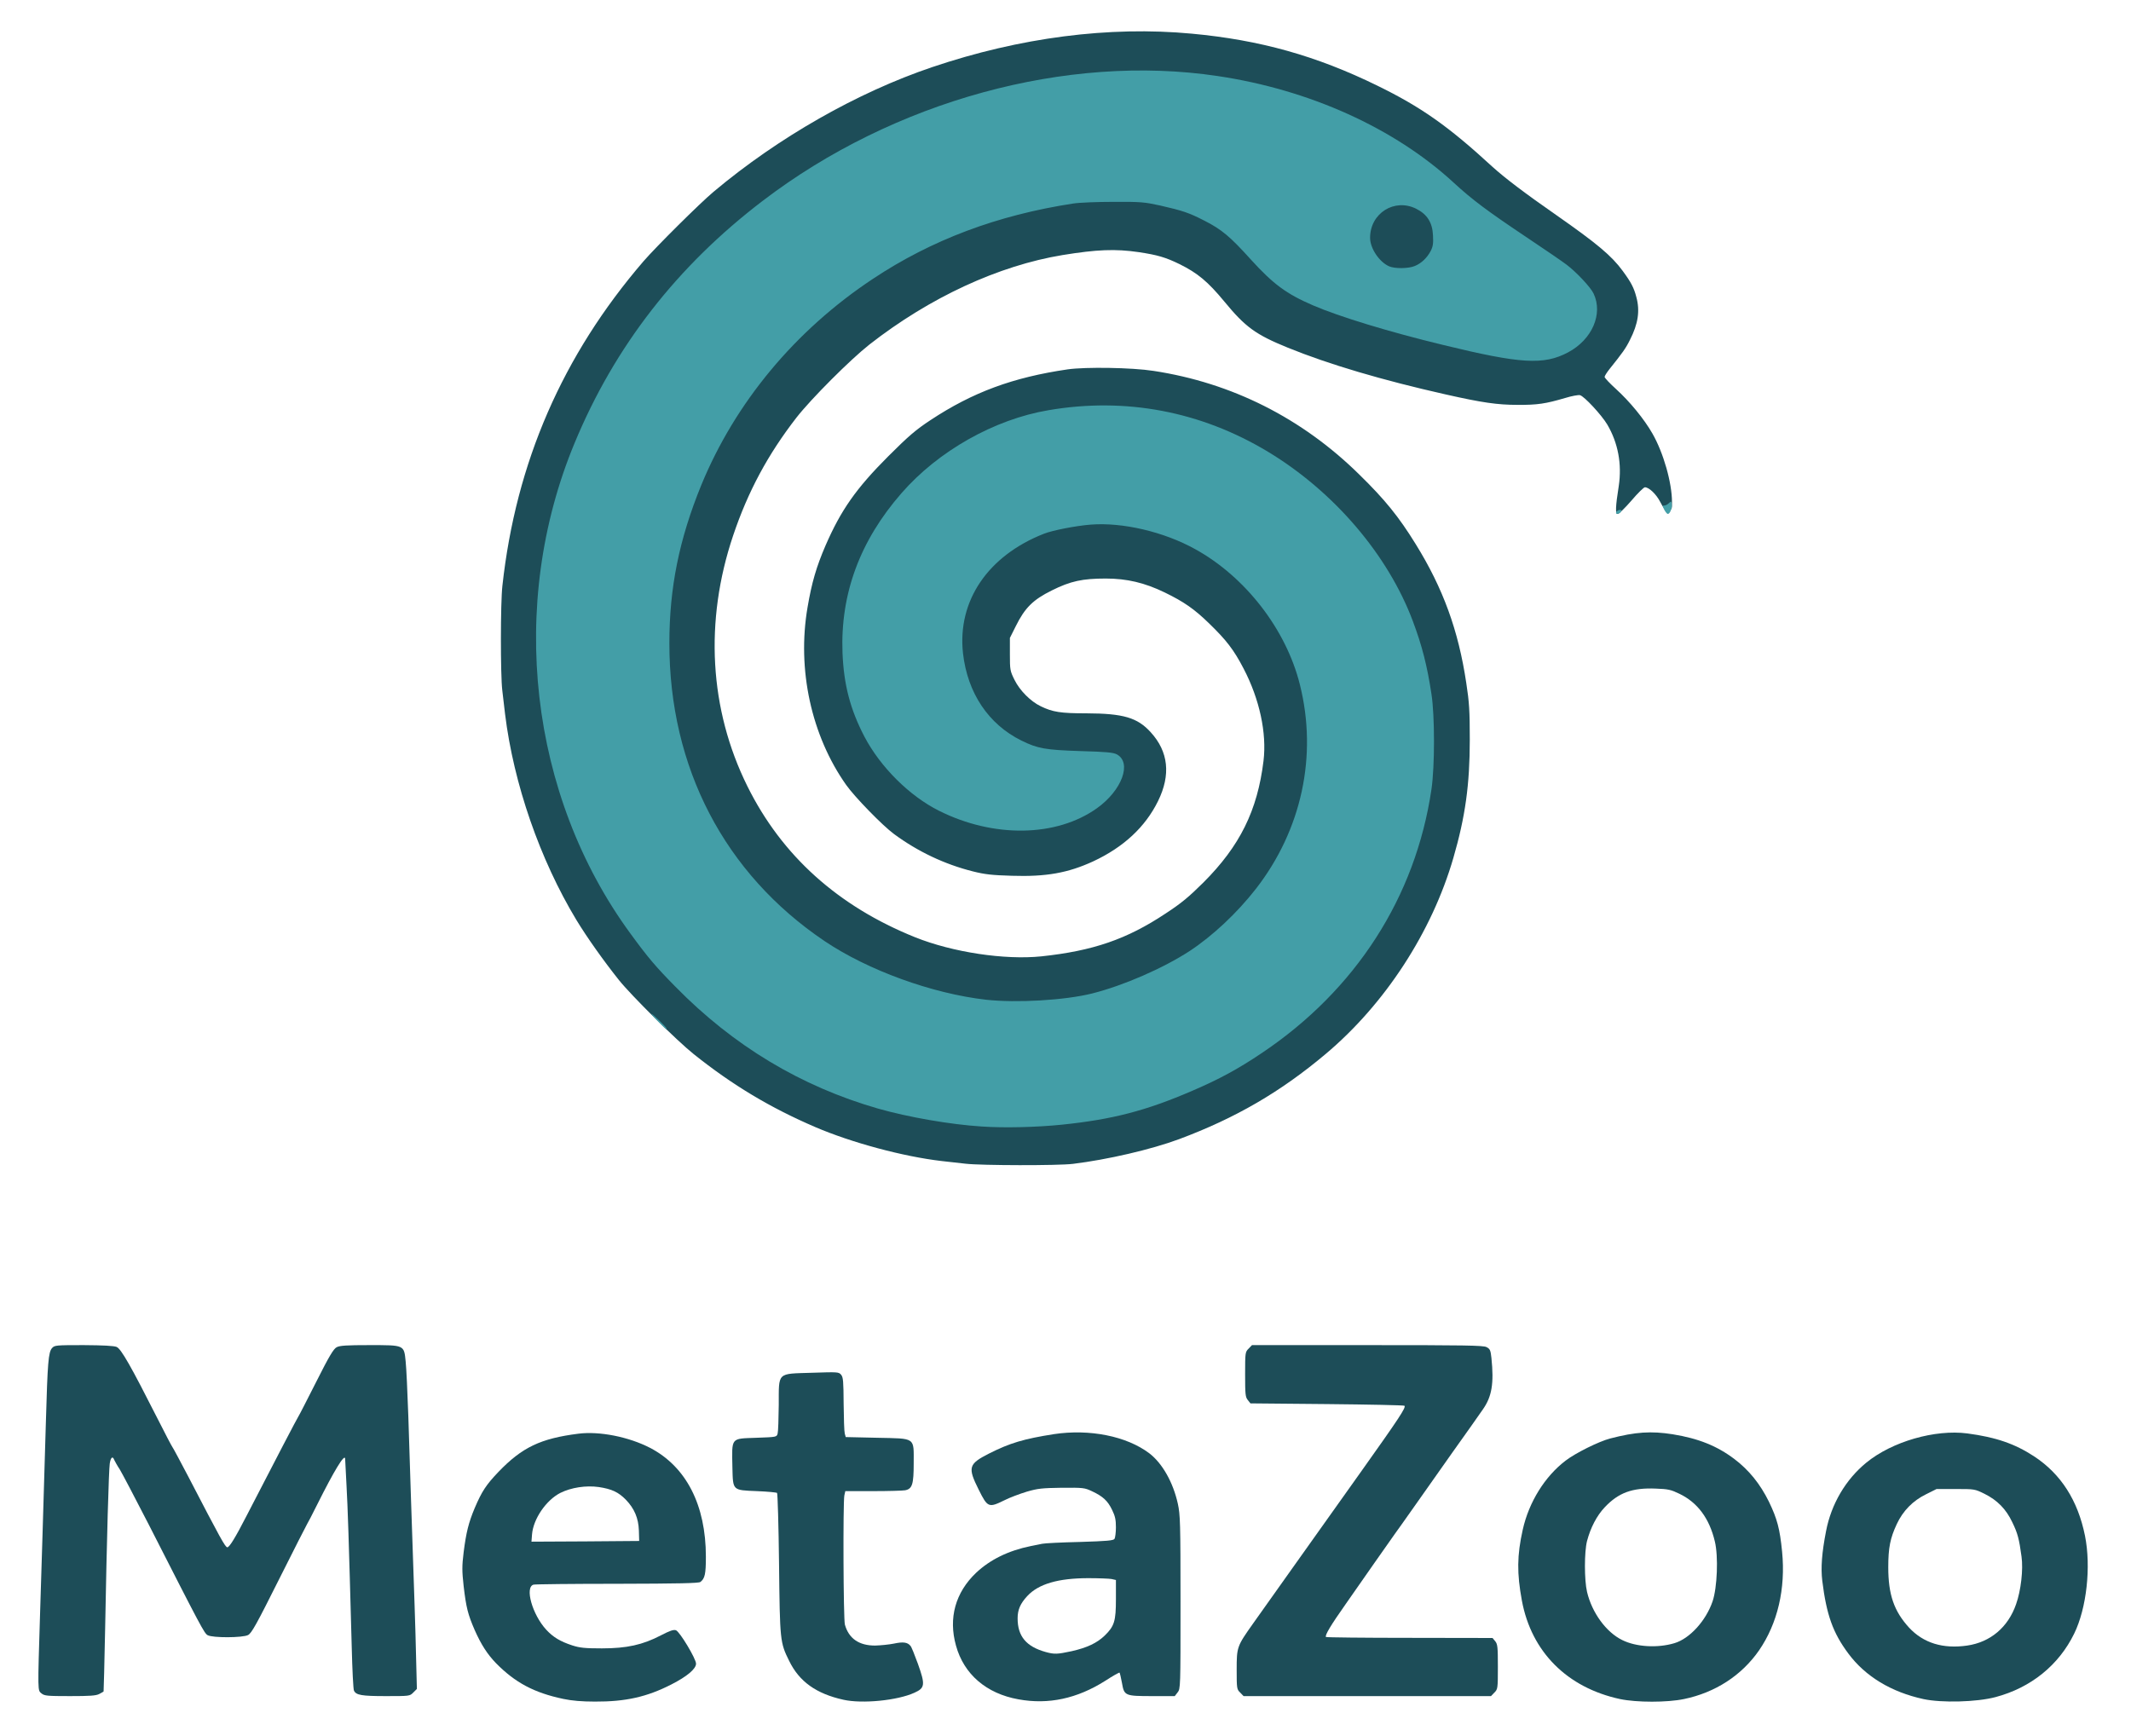
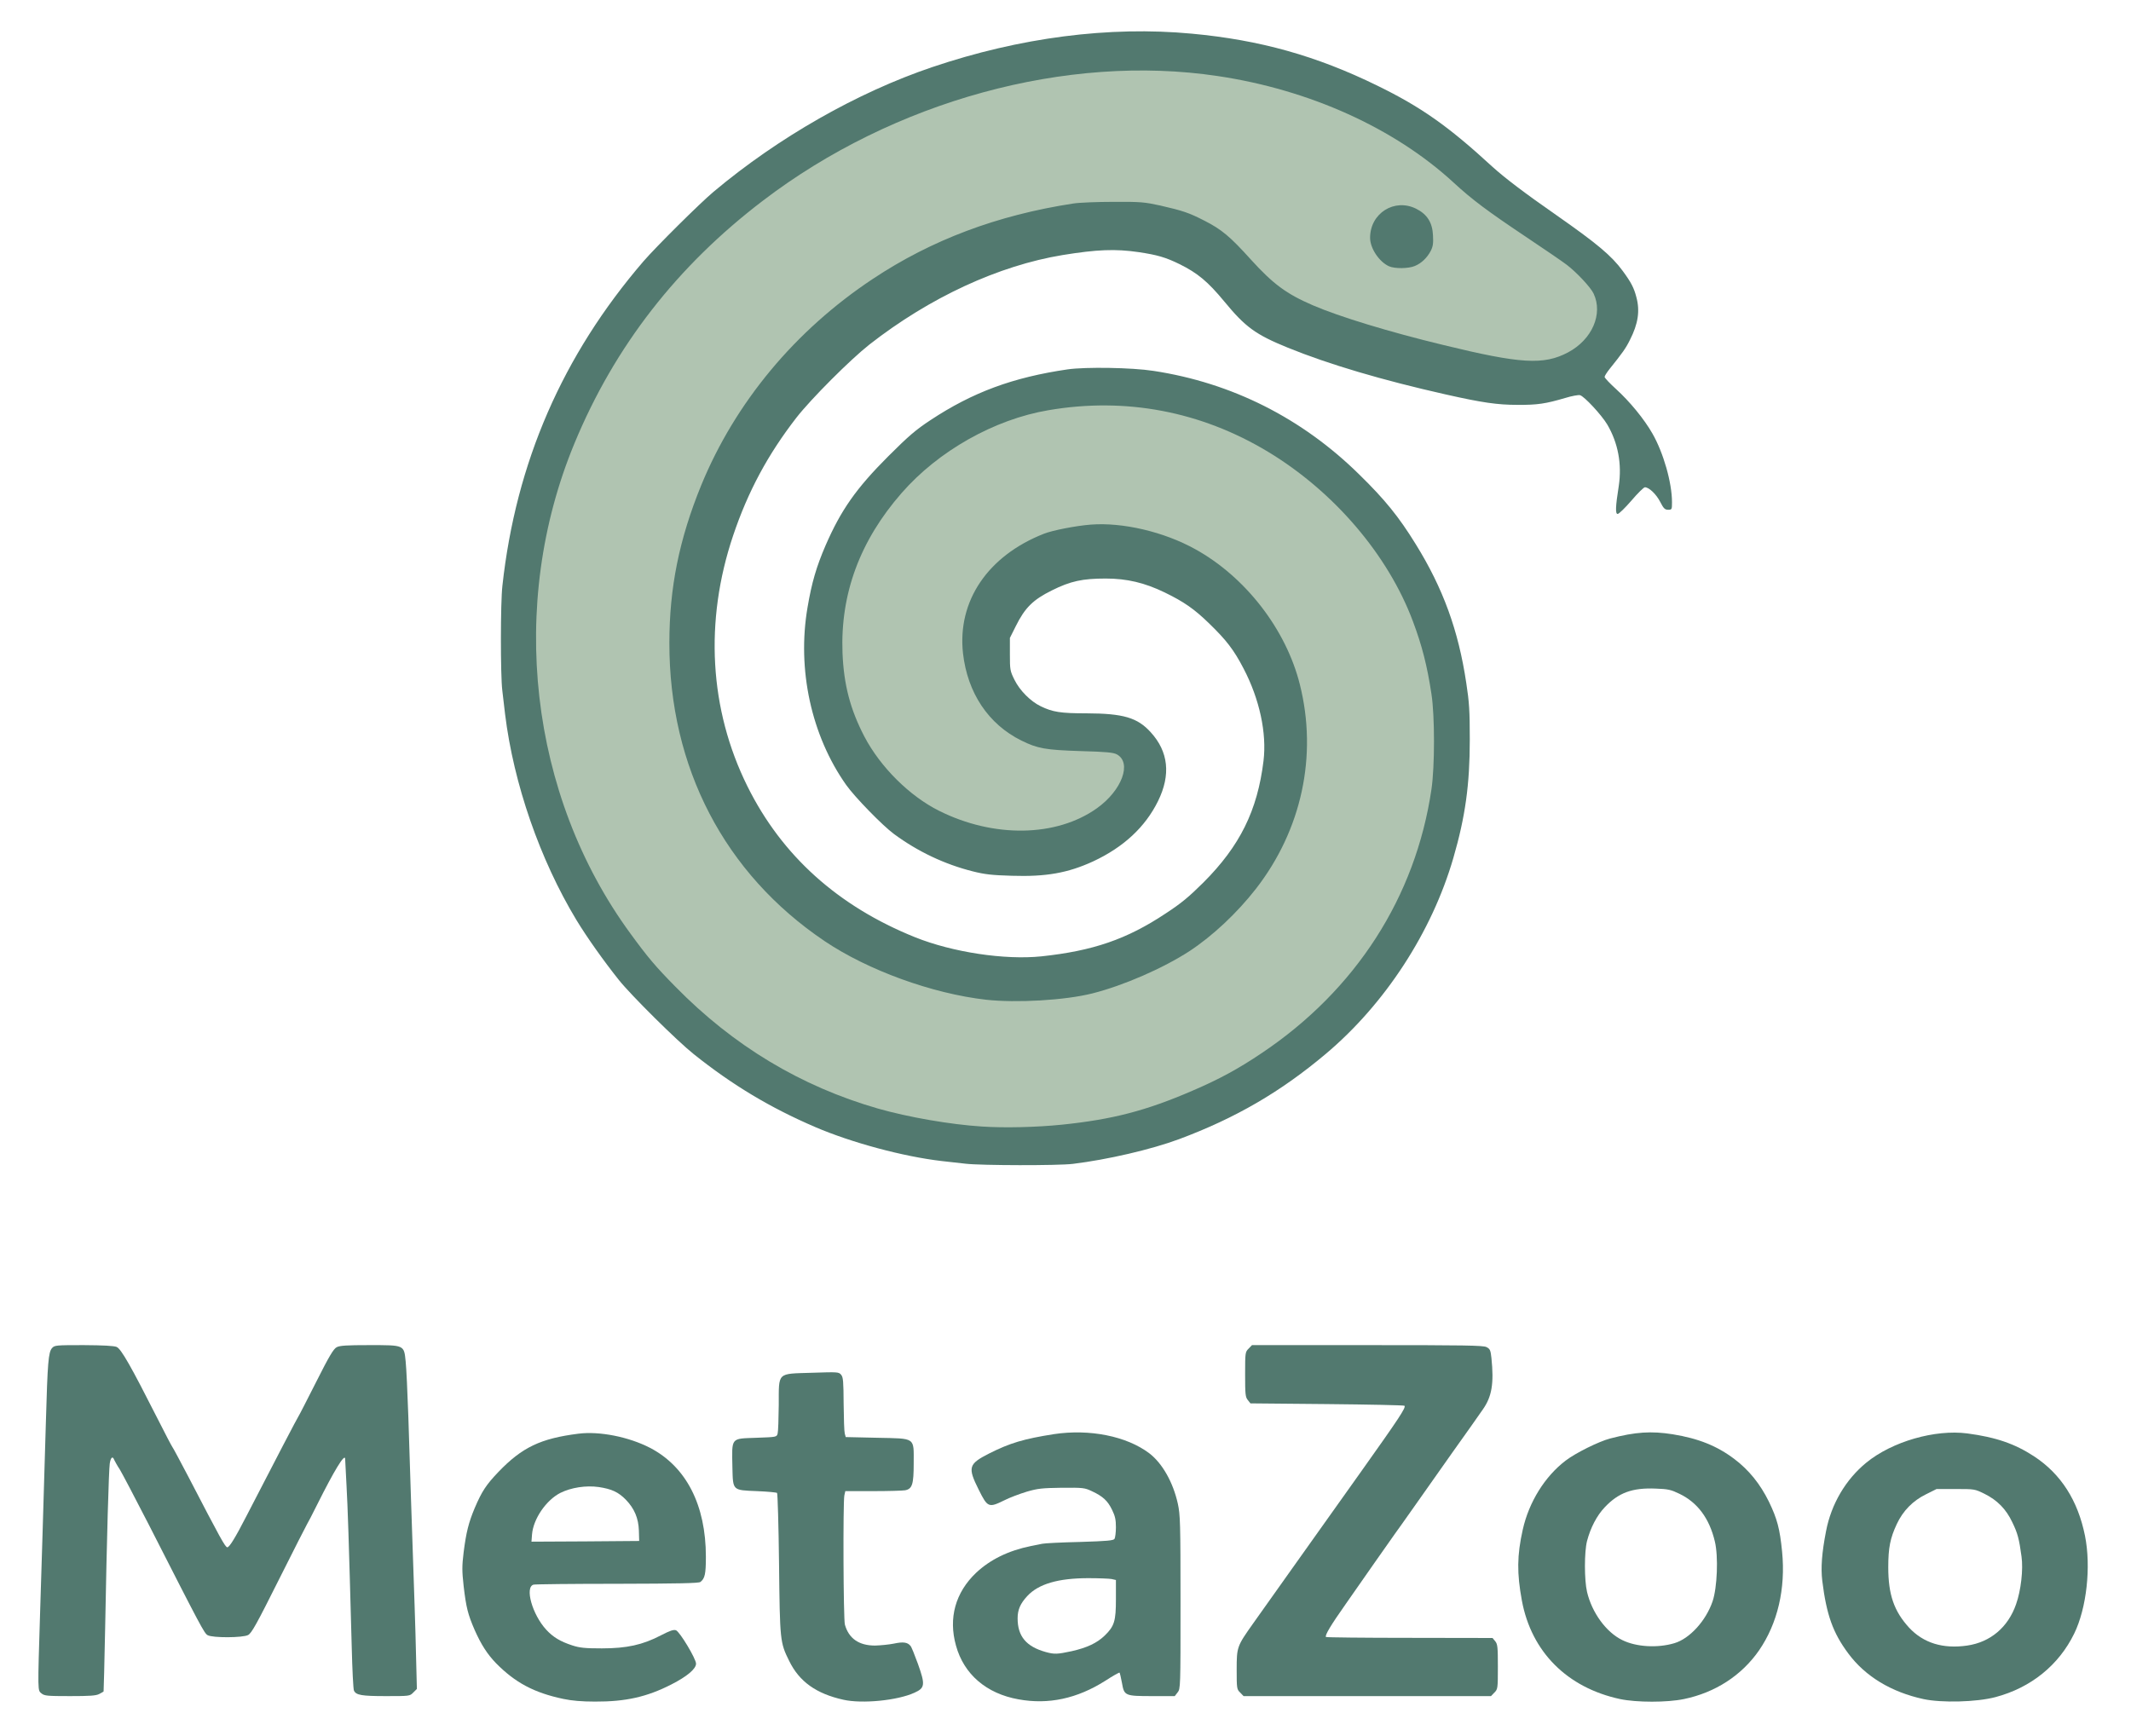
<svg xmlns="http://www.w3.org/2000/svg" width="100%" height="100%" viewBox="0 0 361 294" version="1.1" xml:space="preserve" style="fill-rule:evenodd;clip-rule:evenodd;stroke-linejoin:round;stroke-miterlimit:2;">
-   <g id="pC0V7QNUw" transform="matrix(2.70662,0,0,2.70662,-63.8323,-55.8866)">
-     <path d="M58.843,127.002C57.006,126.615 55.828,125.982 54.633,124.77C54.088,124.207 53.701,123.609 53.288,122.678C52.866,121.702 52.761,121.28 52.603,119.944C52.497,118.978 52.497,118.696 52.603,117.817C52.761,116.578 52.91,115.972 53.297,115.049C53.745,114.003 54.009,113.599 54.782,112.79C56.259,111.252 57.419,110.698 59.783,110.399C61.102,110.232 62.93,110.593 64.274,111.287C66.533,112.465 67.764,114.864 67.764,118.099C67.764,119.188 67.702,119.461 67.421,119.681C67.315,119.76 66.059,119.786 62.227,119.795C59.449,119.795 57.085,119.821 56.979,119.848C56.417,119.997 56.892,121.711 57.771,122.669C58.201,123.135 58.649,123.407 59.405,123.653C59.871,123.803 60.188,123.838 61.251,123.838C62.815,123.838 63.809,123.618 64.951,123.021C65.514,122.73 65.742,122.651 65.892,122.704C66.129,122.792 67.148,124.488 67.148,124.796C67.148,125.121 66.586,125.596 65.602,126.097C64.072,126.879 62.736,127.178 60.82,127.169C60.012,127.169 59.379,127.116 58.843,127.002ZM63.571,116.464C63.545,115.69 63.29,115.084 62.754,114.53C62.288,114.056 61.875,113.862 61.066,113.739C60.258,113.625 59.335,113.766 58.649,114.108C57.762,114.565 56.962,115.734 56.883,116.701L56.848,117.158L60.214,117.141L63.589,117.114L63.571,116.464Z" style="fill:rgb(29,77,88);fill-rule:nonzero;" />
-   </g>
-   <g id="pEhPwlPg9" transform="matrix(2.70662,0,0,2.70662,-63.8323,-55.8866)">
-     <path d="M76.377,127.055C74.672,126.677 73.608,125.921 72.976,124.62C72.404,123.469 72.396,123.354 72.343,118.547C72.316,116.147 72.255,114.152 72.22,114.108C72.176,114.073 71.613,114.021 70.963,113.994C69.425,113.933 69.46,113.968 69.425,112.544C69.39,110.593 69.293,110.716 70.937,110.654C72.185,110.61 72.193,110.61 72.255,110.391C72.29,110.268 72.316,109.468 72.325,108.606C72.334,106.515 72.185,106.655 74.399,106.585C76.017,106.532 76.078,106.532 76.228,106.708C76.359,106.866 76.377,107.112 76.386,108.536C76.395,109.433 76.421,110.268 76.456,110.391L76.518,110.61L78.478,110.654C80.93,110.707 80.771,110.602 80.771,112.254C80.771,113.563 80.684,113.854 80.235,113.941C80.086,113.968 79.181,113.994 78.223,113.994L76.491,113.994L76.43,114.267C76.342,114.732 76.368,122.01 76.465,122.353C76.711,123.223 77.344,123.662 78.354,123.662C78.688,123.653 79.225,123.601 79.532,123.539C80.104,123.416 80.385,123.451 80.569,123.68C80.631,123.741 80.833,124.251 81.035,124.805C81.501,126.114 81.483,126.316 80.815,126.615C79.761,127.099 77.555,127.318 76.377,127.055Z" style="fill:rgb(29,77,88);fill-rule:nonzero;" />
-   </g>
-   <g id="pWbWCiuyI" transform="matrix(2.70662,0,0,2.70662,-63.8323,-55.8866)">
-     <path d="M87.328,127.028C85.315,126.668 83.909,125.455 83.417,123.662C82.934,121.939 83.382,120.34 84.674,119.109C85.553,118.283 86.687,117.721 88.11,117.431C88.356,117.387 88.673,117.316 88.813,117.29C88.963,117.255 90.018,117.202 91.169,117.176C92.883,117.123 93.27,117.088 93.34,116.982C93.384,116.912 93.428,116.578 93.428,116.253C93.428,115.778 93.375,115.55 93.19,115.172C92.918,114.601 92.61,114.319 91.934,114.003C91.468,113.783 91.389,113.774 90.044,113.783C88.805,113.801 88.541,113.827 87.847,114.029C87.416,114.161 86.774,114.398 86.432,114.574C85.465,115.049 85.395,115.022 84.841,113.906C84.138,112.5 84.199,112.298 85.491,111.639C86.801,110.979 87.653,110.725 89.552,110.426C91.775,110.092 94.087,110.549 95.511,111.621C96.328,112.245 97.005,113.432 97.304,114.785C97.453,115.471 97.471,115.972 97.471,120.946C97.471,126.299 97.471,126.369 97.286,126.598L97.11,126.826L95.73,126.826C93.99,126.826 93.946,126.809 93.806,126C93.744,125.666 93.674,125.376 93.656,125.358C93.639,125.332 93.234,125.561 92.76,125.868C91.002,126.984 89.2,127.371 87.328,127.028ZM90.659,124.014C91.626,123.794 92.241,123.504 92.725,123.038C93.331,122.449 93.428,122.133 93.428,120.753L93.428,119.558L93.155,119.496C93.006,119.47 92.355,119.443 91.705,119.443C89.815,119.443 88.585,119.804 87.882,120.56C87.442,121.034 87.275,121.421 87.275,121.957C87.275,123.082 87.812,123.724 89.033,124.066C89.578,124.216 89.754,124.207 90.659,124.014Z" style="fill:rgb(29,77,88);fill-rule:nonzero;" />
-   </g>
-   <g id="p6166RRkQ" transform="matrix(2.70662,0,0,2.70662,-63.8323,-55.8866)">
-     <path d="M124.98,127.011C121.676,126.299 119.435,124.066 118.837,120.85C118.521,119.145 118.529,118.02 118.89,116.411C119.276,114.68 120.27,113.08 121.57,112.087C122.186,111.612 123.653,110.883 124.365,110.698C125.956,110.285 126.932,110.224 128.276,110.435C129.894,110.698 131.054,111.164 132.144,111.99C133.049,112.676 133.752,113.546 134.297,114.653C134.815,115.726 134.982,116.35 135.123,117.782C135.352,120.103 134.842,122.273 133.682,123.961C132.592,125.534 130.939,126.606 128.979,127.011C127.925,127.23 126.026,127.23 124.98,127.011ZM128.382,123.513C129.34,123.231 130.359,122.106 130.772,120.894C131.063,120.041 131.142,118.081 130.913,117.141C130.57,115.699 129.832,114.706 128.698,114.161C128.171,113.906 127.995,113.862 127.213,113.836C125.745,113.774 124.884,114.091 124.022,115.005C123.53,115.523 123.135,116.279 122.915,117.114C122.739,117.791 122.739,119.558 122.915,120.305C123.223,121.605 124.11,122.827 125.121,123.319C125.991,123.75 127.327,123.829 128.382,123.513Z" style="fill:rgb(29,77,88);fill-rule:nonzero;" />
-   </g>
-   <g id="p1Bc30jQeI" transform="matrix(2.70662,0,0,2.70662,-63.8323,-55.8866)">
-     <path d="M143.965,127.011C141.952,126.571 140.335,125.596 139.271,124.163C138.305,122.871 137.9,121.737 137.637,119.602C137.54,118.793 137.61,117.853 137.874,116.499C138.199,114.803 139.104,113.265 140.396,112.21C142.005,110.892 144.694,110.118 146.716,110.382C148.5,110.619 149.678,111.023 150.891,111.814C152.578,112.922 153.633,114.574 154.081,116.789C154.468,118.723 154.187,121.315 153.404,122.915C152.438,124.893 150.697,126.299 148.482,126.888C147.296,127.204 145.107,127.257 143.965,127.011ZM146.707,123.662C148.157,123.451 149.265,122.52 149.766,121.078C150.073,120.217 150.223,118.898 150.108,118.09C149.959,116.991 149.871,116.64 149.528,115.937C149.142,115.119 148.588,114.557 147.788,114.161C147.182,113.862 147.164,113.862 145.986,113.862L144.791,113.862L144.123,114.196C143.314,114.592 142.69,115.225 142.304,116.051C141.891,116.93 141.768,117.536 141.768,118.758C141.768,120.472 142.128,121.509 143.068,122.537C143.965,123.504 145.187,123.882 146.707,123.662Z" style="fill:rgb(29,77,88);fill-rule:nonzero;" />
-   </g>
-   <g id="prDTkkvo9" transform="matrix(2.70662,0,0,2.70662,-63.8323,-55.8866)">
-     <path d="M26.183,126.659C25.937,126.457 25.937,126.642 26.095,121.553C26.2,118.31 26.271,115.875 26.455,109.688C26.561,105.926 26.613,105.293 26.842,105.038C27,104.862 27.088,104.854 28.819,104.854C30.059,104.862 30.709,104.897 30.885,104.968C31.166,105.091 31.772,106.154 33.451,109.468C33.917,110.391 34.33,111.182 34.374,111.234C34.418,111.287 34.866,112.122 35.367,113.08C37.397,116.991 37.679,117.501 37.811,117.51C37.942,117.51 38.32,116.895 38.997,115.576C40.799,112.078 42.214,109.371 42.275,109.292C42.311,109.248 42.803,108.281 43.374,107.156C44.191,105.53 44.464,105.082 44.657,104.985C44.851,104.88 45.299,104.854 46.696,104.854C48.911,104.854 48.867,104.836 48.973,105.873C49.017,106.26 49.087,107.798 49.14,109.292C49.184,110.795 49.263,113.124 49.307,114.478C49.535,121.201 49.579,122.361 49.623,124.295L49.676,126.378L49.447,126.606C49.228,126.826 49.219,126.826 47.733,126.826C46.213,126.826 45.87,126.765 45.738,126.483C45.694,126.404 45.633,125.174 45.598,123.75C45.404,116.631 45.352,115.146 45.272,113.643C45.229,112.746 45.185,111.99 45.185,111.955C45.149,111.639 44.481,112.746 43.462,114.785C43.137,115.436 42.838,116.016 42.803,116.06C42.768,116.112 41.977,117.659 41.054,119.505C39.647,122.317 39.331,122.889 39.111,123.003C38.777,123.179 36.888,123.188 36.58,123.012C36.369,122.897 36.193,122.563 32.88,116.06C32.036,114.416 31.228,112.878 31.078,112.632C30.92,112.395 30.771,112.122 30.735,112.043C30.639,111.779 30.516,111.867 30.454,112.263C30.393,112.685 30.27,116.851 30.164,122.607C30.12,124.761 30.076,126.527 30.067,126.536C30.067,126.545 29.944,126.615 29.795,126.694C29.593,126.8 29.206,126.826 27.967,126.826C26.543,126.826 26.367,126.809 26.183,126.659Z" style="fill:rgb(29,77,88);fill-rule:nonzero;" />
-   </g>
-   <g id="p4In1wdEI" transform="matrix(2.70662,0,0,2.70662,-63.8323,-55.8866)">
-     <path d="M101.206,126.606C100.995,126.404 100.986,126.352 100.986,125.174C100.986,123.75 101.004,123.706 102.006,122.291C102.349,121.816 103.509,120.173 104.59,118.652C105.671,117.132 107.569,114.46 108.809,112.72C111.146,109.433 111.595,108.756 111.489,108.65C111.463,108.615 109.274,108.571 106.638,108.545L101.848,108.501L101.681,108.29C101.531,108.105 101.514,107.93 101.514,106.682C101.514,105.319 101.522,105.284 101.733,105.073L101.944,104.854L109.16,104.854C115.286,104.854 116.411,104.871 116.622,104.977C116.842,105.091 116.877,105.17 116.93,105.653C117.097,107.262 116.956,108.079 116.394,108.879C116.174,109.204 115.313,110.417 114.486,111.577C113.669,112.737 112.597,114.249 112.113,114.943C111.621,115.638 111.067,116.429 110.865,116.701C110.672,116.974 110.118,117.765 109.635,118.45C109.16,119.136 108.343,120.305 107.824,121.043C106.857,122.414 106.488,123.038 106.576,123.126C106.603,123.152 108.958,123.179 111.814,123.179L117,123.188L117.167,123.39C117.316,123.574 117.334,123.75 117.334,124.998C117.334,126.36 117.325,126.396 117.114,126.606L116.903,126.826L101.417,126.826L101.206,126.606Z" style="fill:rgb(29,77,88);fill-rule:nonzero;" />
-   </g>
-   <g id="p9C5Axf3x" transform="matrix(2.70662,0,0,2.70662,-63.8323,-55.8866)">
-     <path d="M84.023,93.498C83.663,93.463 82.986,93.384 82.529,93.331C80.112,93.05 76.887,92.18 74.61,91.204C71.807,90 69.425,88.576 66.999,86.634C65.979,85.825 63.079,82.951 62.323,82.002C61.356,80.789 60.328,79.339 59.66,78.24C57.375,74.452 55.731,69.715 55.195,65.347C55.143,64.916 55.063,64.239 55.02,63.853C54.905,62.903 54.905,58.386 55.028,57.322C55.872,49.605 58.79,42.899 63.861,37.002C64.644,36.097 67.395,33.363 68.247,32.651C72.299,29.25 77.238,26.438 81.914,24.855C87.425,22.992 93.006,22.271 98.174,22.755C102.428,23.15 105.961,24.135 109.784,26.007C112.518,27.343 114.223,28.538 116.982,31.078C117.747,31.772 118.978,32.713 121.025,34.137C123.548,35.903 124.453,36.659 125.147,37.608C125.666,38.312 125.851,38.663 126,39.243C126.237,40.104 126.114,40.922 125.596,41.933C125.341,42.451 125.139,42.732 124.321,43.752C124.154,43.963 124.014,44.183 124.014,44.244C124.014,44.306 124.339,44.648 124.726,45C125.587,45.782 126.492,46.881 127.011,47.795C127.696,48.99 128.232,50.871 128.232,52.084C128.232,52.541 128.224,52.559 127.995,52.559C127.784,52.559 127.705,52.479 127.494,52.066C127.239,51.574 126.791,51.152 126.536,51.152C126.466,51.152 126.079,51.53 125.692,51.987C125.297,52.444 124.91,52.822 124.831,52.822C124.682,52.822 124.69,52.392 124.901,51.064C125.104,49.702 124.857,48.375 124.181,47.224C123.812,46.608 122.739,45.457 122.476,45.387C122.37,45.36 121.948,45.439 121.544,45.563C120.322,45.923 119.804,46.002 118.564,45.993C117.308,45.993 116.341,45.853 114.082,45.343C110.092,44.446 106.743,43.453 104.194,42.416C102.164,41.59 101.531,41.124 100.213,39.524C99.176,38.268 98.534,37.74 97.418,37.187C96.539,36.756 96.021,36.606 94.843,36.431C93.393,36.22 92.241,36.264 90.088,36.615C86.089,37.274 81.782,39.261 78.003,42.214C76.816,43.146 74.347,45.615 73.424,46.802C71.648,49.096 70.4,51.407 69.469,54.176C67.667,59.528 67.975,65.057 70.365,69.873C72.519,74.215 76.034,77.379 80.859,79.321C83.206,80.262 86.467,80.754 88.761,80.517C91.995,80.174 94.113,79.444 96.521,77.845C97.532,77.186 97.998,76.79 98.903,75.894C101.188,73.608 102.287,71.385 102.665,68.282C102.876,66.542 102.419,64.415 101.417,62.499C100.811,61.33 100.336,60.715 99.255,59.669C98.332,58.772 97.69,58.324 96.478,57.735C95.229,57.129 94.113,56.865 92.795,56.865C91.336,56.865 90.589,57.023 89.411,57.612C88.242,58.192 87.732,58.693 87.161,59.845L86.792,60.583L86.792,61.603C86.792,62.578 86.801,62.648 87.082,63.211C87.407,63.87 88.084,64.556 88.726,64.863C89.473,65.224 89.965,65.303 91.582,65.303C93.885,65.312 94.772,65.566 95.607,66.489C96.715,67.702 96.873,69.152 96.064,70.796C95.265,72.422 93.902,73.688 91.995,74.575C90.422,75.296 89.06,75.542 86.906,75.472C85.667,75.437 85.219,75.384 84.48,75.199C82.696,74.751 81.018,73.951 79.541,72.861C78.812,72.325 77.071,70.532 76.544,69.785C74.364,66.7 73.459,62.552 74.127,58.667C74.391,57.111 74.681,56.127 75.252,54.8C76.219,52.576 77.168,51.223 79.181,49.21C80.464,47.927 80.912,47.549 81.817,46.951C84.463,45.202 86.985,44.271 90.413,43.77C91.538,43.611 94.43,43.655 95.783,43.866C100.688,44.613 105.082,46.828 108.659,50.353C110.259,51.917 111.129,52.989 112.192,54.712C113.906,57.48 114.864,60.108 115.356,63.404C115.541,64.6 115.576,65.145 115.576,66.946C115.576,69.768 115.295,71.78 114.548,74.355C113.203,78.996 110.268,83.505 106.559,86.625C103.729,89.007 100.916,90.642 97.383,91.96C95.634,92.61 92.9,93.243 90.738,93.507C89.815,93.621 84.999,93.612 84.023,93.498ZM89.771,90.791C91.714,90.589 92.795,90.396 94.377,89.947C99.817,88.427 104.774,85.21 107.982,81.123C110.259,78.214 111.621,75.445 112.465,72.035C112.922,70.172 113.063,69.021 113.063,67.061C113.071,61.515 111.015,56.61 106.963,52.55C103.579,49.157 99.492,47.083 94.922,46.45C92.602,46.134 89.728,46.362 87.636,47.03C84.059,48.182 81.105,50.361 79.031,53.376C77.353,55.811 76.447,58.816 76.588,61.523C76.764,65.118 78.53,68.379 81.404,70.4C82.872,71.438 84.7,72.114 86.616,72.334C89.358,72.642 92.435,71.306 93.41,69.39C93.727,68.748 93.674,68.379 93.226,68.142C92.997,68.019 92.575,67.975 90.967,67.931C88.761,67.86 88.26,67.772 87.249,67.271C85.131,66.226 83.856,64.274 83.584,61.646C83.25,58.447 84.665,55.828 87.539,54.325C88.497,53.824 89.007,53.64 89.974,53.446C96.214,52.216 102.243,55.608 104.722,61.752C105.346,63.299 105.645,64.986 105.645,67.017C105.645,68.748 105.539,69.706 105.196,71.016C104.388,74.101 102.639,76.834 100.063,79.084C98.824,80.165 97.857,80.789 96.108,81.65C93.287,83.039 90.896,83.584 87.539,83.584C85.57,83.584 84.744,83.505 82.969,83.145C79.638,82.477 75.929,80.754 73.345,78.671C72.431,77.933 70.998,76.526 70.207,75.586C67.562,72.439 65.865,68.353 65.338,63.853C65.18,62.499 65.162,59.59 65.303,58.271C66.085,50.871 69.838,44.156 75.867,39.357C80.016,36.053 84.797,34.014 90.483,33.126C90.896,33.064 92.057,33.012 93.296,33.012C95.273,33.012 95.467,33.029 96.46,33.249C97.884,33.574 98.253,33.697 99.229,34.198C100.318,34.752 100.846,35.2 102.138,36.633C103.535,38.171 104.37,38.786 106.022,39.498C108.835,40.702 116.604,42.768 118.978,42.943C120.92,43.084 122.66,42.082 123.135,40.553C123.39,39.709 123.152,39.129 122.106,38.136C121.421,37.477 121.228,37.336 118.784,35.71C116.42,34.128 115.453,33.407 114.302,32.344C109.345,27.773 101.487,25.066 93.999,25.348C83.391,25.743 72.958,30.744 65.821,38.848C63.545,41.432 61.242,45.193 59.81,48.647C55.371,59.344 57.217,71.613 64.591,80.508C65.285,81.343 67.078,83.153 67.948,83.892C69.996,85.632 71.903,86.889 74.136,87.979C76.649,89.2 78.987,89.965 81.65,90.439C84.744,90.984 86.95,91.081 89.771,90.791Z" style="fill:rgb(29,77,88);fill-rule:nonzero;" />
-   </g>
-   <g id="pCsotbzvG" transform="matrix(2.70662,0,0,2.70662,-63.8323,-55.8866)">
-     <path d="M110.259,37.582C109.898,37.424 109.371,36.853 109.204,36.457C109.055,36.079 109.028,35.095 109.169,34.603C109.283,34.172 109.811,33.592 110.259,33.39C110.505,33.275 110.821,33.223 111.322,33.223C112.228,33.223 112.808,33.486 113.229,34.084C113.493,34.471 113.511,34.55 113.537,35.385C113.563,36.141 113.546,36.325 113.396,36.615C113.168,37.055 112.808,37.397 112.395,37.564C111.981,37.74 110.637,37.749 110.259,37.582Z" style="fill:rgb(29,77,88);fill-rule:nonzero;" />
+   <g>
+     <g id="p9C5Axf3x" transform="matrix(2.70662,0,0,2.70662,-63.8323,-55.8866)">
+       <g>
+         <path d="M84.023,93.498C83.663,93.463 82.986,93.384 82.529,93.331C80.112,93.05 76.887,92.18 74.61,91.204C71.807,90 69.425,88.576 66.999,86.634C65.979,85.825 63.079,82.951 62.323,82.002C61.356,80.789 60.328,79.339 59.66,78.24C57.375,74.452 55.731,69.715 55.195,65.347C55.143,64.916 55.063,64.239 55.02,63.853C54.905,62.903 54.905,58.386 55.028,57.322C55.872,49.605 58.79,42.899 63.861,37.002C64.644,36.097 67.395,33.363 68.247,32.651C72.299,29.25 77.238,26.438 81.914,24.855C87.425,22.992 93.006,22.271 98.174,22.755C102.428,23.15 105.961,24.135 109.784,26.007C112.518,27.343 114.223,28.538 116.982,31.078C117.747,31.772 118.978,32.713 121.025,34.137C123.548,35.903 124.453,36.659 125.147,37.608C125.666,38.312 125.851,38.663 126,39.243C126.237,40.104 126.114,40.922 125.596,41.933C125.341,42.451 125.139,42.732 124.321,43.752C124.154,43.963 124.014,44.183 124.014,44.244C124.014,44.306 124.339,44.648 124.726,45C125.587,45.782 126.492,46.881 127.011,47.795C127.696,48.99 128.232,50.871 128.232,52.084C128.232,52.541 128.224,52.559 127.995,52.559C127.784,52.559 127.705,52.479 127.494,52.066C127.239,51.574 126.791,51.152 126.536,51.152C126.466,51.152 126.079,51.53 125.692,51.987C125.297,52.444 124.91,52.822 124.831,52.822C124.682,52.822 124.69,52.392 124.901,51.064C125.104,49.702 124.857,48.375 124.181,47.224C123.812,46.608 122.739,45.457 122.476,45.387C122.37,45.36 121.948,45.439 121.544,45.563C120.322,45.923 119.804,46.002 118.564,45.993C117.308,45.993 116.341,45.853 114.082,45.343C110.092,44.446 106.743,43.453 104.194,42.416C102.164,41.59 101.531,41.124 100.213,39.524C99.176,38.268 98.534,37.74 97.418,37.187C96.539,36.756 96.021,36.606 94.843,36.431C93.393,36.22 92.241,36.264 90.088,36.615C86.089,37.274 81.782,39.261 78.003,42.214C76.816,43.146 74.347,45.615 73.424,46.802C71.648,49.096 70.4,51.407 69.469,54.176C67.667,59.528 67.975,65.057 70.365,69.873C72.519,74.215 76.034,77.379 80.859,79.321C83.206,80.262 86.467,80.754 88.761,80.517C91.995,80.174 94.113,79.444 96.521,77.845C97.532,77.186 97.998,76.79 98.903,75.894C101.188,73.608 102.287,71.385 102.665,68.282C102.876,66.542 102.419,64.415 101.417,62.499C100.811,61.33 100.336,60.715 99.255,59.669C98.332,58.772 97.69,58.324 96.478,57.735C95.229,57.129 94.113,56.865 92.795,56.865C91.336,56.865 90.589,57.023 89.411,57.612C88.242,58.192 87.732,58.693 87.161,59.845L86.792,60.583L86.792,61.603C86.792,62.578 86.801,62.648 87.082,63.211C87.407,63.87 88.084,64.556 88.726,64.863C89.473,65.224 89.965,65.303 91.582,65.303C93.885,65.312 94.772,65.566 95.607,66.489C96.715,67.702 96.873,69.152 96.064,70.796C95.265,72.422 93.902,73.688 91.995,74.575C90.422,75.296 89.06,75.542 86.906,75.472C85.667,75.437 85.219,75.384 84.48,75.199C82.696,74.751 81.018,73.951 79.541,72.861C78.812,72.325 77.071,70.532 76.544,69.785C74.364,66.7 73.459,62.552 74.127,58.667C74.391,57.111 74.681,56.127 75.252,54.8C76.219,52.576 77.168,51.223 79.181,49.21C80.464,47.927 80.912,47.549 81.817,46.951C84.463,45.202 86.985,44.271 90.413,43.77C91.538,43.611 94.43,43.655 95.783,43.866C100.688,44.613 105.082,46.828 108.659,50.353C110.259,51.917 111.129,52.989 112.192,54.712C113.906,57.48 114.864,60.108 115.356,63.404C115.541,64.6 115.576,65.145 115.576,66.946C115.576,69.768 115.295,71.78 114.548,74.355C113.203,78.996 110.268,83.505 106.559,86.625C103.729,89.007 100.916,90.642 97.383,91.96C95.634,92.61 92.9,93.243 90.738,93.507C89.815,93.621 84.999,93.612 84.023,93.498ZM89.771,90.791C91.714,90.589 92.795,90.396 94.377,89.947C99.817,88.427 104.774,85.21 107.982,81.123C110.259,78.214 111.621,75.445 112.465,72.035C112.922,70.172 113.063,69.021 113.063,67.061C113.071,61.515 111.015,56.61 106.963,52.55C103.579,49.157 99.492,47.083 94.922,46.45C92.602,46.134 89.728,46.362 87.636,47.03C84.059,48.182 81.105,50.361 79.031,53.376C77.353,55.811 76.447,58.816 76.588,61.523C76.764,65.118 78.53,68.379 81.404,70.4C82.872,71.438 84.7,72.114 86.616,72.334C89.358,72.642 92.435,71.306 93.41,69.39C93.727,68.748 93.674,68.379 93.226,68.142C92.997,68.019 92.575,67.975 90.967,67.931C88.761,67.86 88.26,67.772 87.249,67.271C85.131,66.226 83.856,64.274 83.584,61.646C83.25,58.447 84.665,55.828 87.539,54.325C88.497,53.824 89.007,53.64 89.974,53.446C96.214,52.216 102.243,55.608 104.722,61.752C105.346,63.299 105.645,64.986 105.645,67.017C105.645,68.748 105.539,69.706 105.196,71.016C104.388,74.101 102.639,76.834 100.063,79.084C98.824,80.165 97.857,80.789 96.108,81.65C93.287,83.039 90.896,83.584 87.539,83.584C85.57,83.584 84.744,83.505 82.969,83.145C79.638,82.477 75.929,80.754 73.345,78.671C72.431,77.933 70.998,76.526 70.207,75.586C67.562,72.439 65.865,68.353 65.338,63.853C65.18,62.499 65.162,59.59 65.303,58.271C66.085,50.871 69.838,44.156 75.867,39.357C80.016,36.053 84.797,34.014 90.483,33.126C90.896,33.064 92.057,33.012 93.296,33.012C95.273,33.012 95.467,33.029 96.46,33.249C97.884,33.574 98.253,33.697 99.229,34.198C100.318,34.752 100.846,35.2 102.138,36.633C103.535,38.171 104.37,38.786 106.022,39.498C108.835,40.702 116.604,42.768 118.978,42.943C120.92,43.084 122.66,42.082 123.135,40.553C123.39,39.709 123.152,39.129 122.106,38.136C121.421,37.477 121.228,37.336 118.784,35.71C116.42,34.128 115.453,33.407 114.302,32.344C109.345,27.773 101.487,25.066 93.999,25.348C83.391,25.743 72.958,30.744 65.821,38.848C63.545,41.432 61.242,45.193 59.81,48.647C55.371,59.344 57.217,71.613 64.591,80.508C65.285,81.343 67.078,83.153 67.948,83.892C69.996,85.632 71.903,86.889 74.136,87.979C76.649,89.2 78.987,89.965 81.65,90.439C84.744,90.984 86.95,91.081 89.771,90.791Z" style="fill:rgb(82,121,111);fill-rule:nonzero;" />
+         <path d="M110.259,37.582C109.898,37.424 109.371,36.853 109.204,36.457C109.055,36.079 109.028,35.095 109.169,34.603C109.283,34.172 109.811,33.592 110.259,33.39C110.505,33.275 110.821,33.223 111.322,33.223C112.228,33.223 112.808,33.486 113.229,34.084C113.493,34.471 113.511,34.55 113.537,35.385C113.563,36.141 113.546,36.325 113.396,36.615C113.168,37.055 112.808,37.397 112.395,37.564C111.981,37.74 110.637,37.749 110.259,37.582Z" style="fill:rgb(82,121,111);fill-rule:nonzero;" />
+       </g>
+     </g>
+     <g id="pC0V7QNUw" transform="matrix(2.70662,0,0,2.70662,-63.8323,-55.8866)">
+       <g>
+         <path d="M58.843,127.002C57.006,126.615 55.828,125.982 54.633,124.77C54.088,124.207 53.701,123.609 53.288,122.678C52.866,121.702 52.761,121.28 52.603,119.944C52.497,118.978 52.497,118.696 52.603,117.817C52.761,116.578 52.91,115.972 53.297,115.049C53.745,114.003 54.009,113.599 54.782,112.79C56.259,111.252 57.419,110.698 59.783,110.399C61.102,110.232 62.93,110.593 64.274,111.287C66.533,112.465 67.764,114.864 67.764,118.099C67.764,119.188 67.702,119.461 67.421,119.681C67.315,119.76 66.059,119.786 62.227,119.795C59.449,119.795 57.085,119.821 56.979,119.848C56.417,119.997 56.892,121.711 57.771,122.669C58.201,123.135 58.649,123.407 59.405,123.653C59.871,123.803 60.188,123.838 61.251,123.838C62.815,123.838 63.809,123.618 64.951,123.021C65.514,122.73 65.742,122.651 65.892,122.704C66.129,122.792 67.148,124.488 67.148,124.796C67.148,125.121 66.586,125.596 65.602,126.097C64.072,126.879 62.736,127.178 60.82,127.169C60.012,127.169 59.379,127.116 58.843,127.002ZM63.571,116.464C63.545,115.69 63.29,115.084 62.754,114.53C62.288,114.056 61.875,113.862 61.066,113.739C60.258,113.625 59.335,113.766 58.649,114.108C57.762,114.565 56.962,115.734 56.883,116.701L56.848,117.158L60.214,117.141L63.589,117.114L63.571,116.464Z" style="fill:rgb(82,121,111);fill-rule:nonzero;" />
+         <path d="M76.377,127.055C74.672,126.677 73.608,125.921 72.976,124.62C72.404,123.469 72.396,123.354 72.343,118.547C72.316,116.147 72.255,114.152 72.22,114.108C72.176,114.073 71.613,114.021 70.963,113.994C69.425,113.933 69.46,113.968 69.425,112.544C69.39,110.593 69.293,110.716 70.937,110.654C72.185,110.61 72.193,110.61 72.255,110.391C72.29,110.268 72.316,109.468 72.325,108.606C72.334,106.515 72.185,106.655 74.399,106.585C76.017,106.532 76.078,106.532 76.228,106.708C76.359,106.866 76.377,107.112 76.386,108.536C76.395,109.433 76.421,110.268 76.456,110.391L76.518,110.61L78.478,110.654C80.93,110.707 80.771,110.602 80.771,112.254C80.771,113.563 80.684,113.854 80.235,113.941C80.086,113.968 79.181,113.994 78.223,113.994L76.491,113.994L76.43,114.267C76.342,114.732 76.368,122.01 76.465,122.353C76.711,123.223 77.344,123.662 78.354,123.662C78.688,123.653 79.225,123.601 79.532,123.539C80.104,123.416 80.385,123.451 80.569,123.68C80.631,123.741 80.833,124.251 81.035,124.805C81.501,126.114 81.483,126.316 80.815,126.615C79.761,127.099 77.555,127.318 76.377,127.055Z" style="fill:rgb(82,121,111);fill-rule:nonzero;" />
+         <path d="M87.328,127.028C85.315,126.668 83.909,125.455 83.417,123.662C82.934,121.939 83.382,120.34 84.674,119.109C85.553,118.283 86.687,117.721 88.11,117.431C88.356,117.387 88.673,117.316 88.813,117.29C88.963,117.255 90.018,117.202 91.169,117.176C92.883,117.123 93.27,117.088 93.34,116.982C93.384,116.912 93.428,116.578 93.428,116.253C93.428,115.778 93.375,115.55 93.19,115.172C92.918,114.601 92.61,114.319 91.934,114.003C91.468,113.783 91.389,113.774 90.044,113.783C88.805,113.801 88.541,113.827 87.847,114.029C87.416,114.161 86.774,114.398 86.432,114.574C85.465,115.049 85.395,115.022 84.841,113.906C84.138,112.5 84.199,112.298 85.491,111.639C86.801,110.979 87.653,110.725 89.552,110.426C91.775,110.092 94.087,110.549 95.511,111.621C96.328,112.245 97.005,113.432 97.304,114.785C97.453,115.471 97.471,115.972 97.471,120.946C97.471,126.299 97.471,126.369 97.286,126.598L97.11,126.826L95.73,126.826C93.99,126.826 93.946,126.809 93.806,126C93.744,125.666 93.674,125.376 93.656,125.358C93.639,125.332 93.234,125.561 92.76,125.868C91.002,126.984 89.2,127.371 87.328,127.028ZM90.659,124.014C91.626,123.794 92.241,123.504 92.725,123.038C93.331,122.449 93.428,122.133 93.428,120.753L93.428,119.558L93.155,119.496C93.006,119.47 92.355,119.443 91.705,119.443C89.815,119.443 88.585,119.804 87.882,120.56C87.442,121.034 87.275,121.421 87.275,121.957C87.275,123.082 87.812,123.724 89.033,124.066C89.578,124.216 89.754,124.207 90.659,124.014Z" style="fill:rgb(82,121,111);fill-rule:nonzero;" />
+         <path d="M124.98,127.011C121.676,126.299 119.435,124.066 118.837,120.85C118.521,119.145 118.529,118.02 118.89,116.411C119.276,114.68 120.27,113.08 121.57,112.087C122.186,111.612 123.653,110.883 124.365,110.698C125.956,110.285 126.932,110.224 128.276,110.435C129.894,110.698 131.054,111.164 132.144,111.99C133.049,112.676 133.752,113.546 134.297,114.653C134.815,115.726 134.982,116.35 135.123,117.782C135.352,120.103 134.842,122.273 133.682,123.961C132.592,125.534 130.939,126.606 128.979,127.011C127.925,127.23 126.026,127.23 124.98,127.011ZM128.382,123.513C129.34,123.231 130.359,122.106 130.772,120.894C131.063,120.041 131.142,118.081 130.913,117.141C130.57,115.699 129.832,114.706 128.698,114.161C128.171,113.906 127.995,113.862 127.213,113.836C125.745,113.774 124.884,114.091 124.022,115.005C123.53,115.523 123.135,116.279 122.915,117.114C122.739,117.791 122.739,119.558 122.915,120.305C123.223,121.605 124.11,122.827 125.121,123.319C125.991,123.75 127.327,123.829 128.382,123.513Z" style="fill:rgb(82,121,111);fill-rule:nonzero;" />
+         <path d="M143.965,127.011C141.952,126.571 140.335,125.596 139.271,124.163C138.305,122.871 137.9,121.737 137.637,119.602C137.54,118.793 137.61,117.853 137.874,116.499C138.199,114.803 139.104,113.265 140.396,112.21C142.005,110.892 144.694,110.118 146.716,110.382C148.5,110.619 149.678,111.023 150.891,111.814C152.578,112.922 153.633,114.574 154.081,116.789C154.468,118.723 154.187,121.315 153.404,122.915C152.438,124.893 150.697,126.299 148.482,126.888C147.296,127.204 145.107,127.257 143.965,127.011ZM146.707,123.662C148.157,123.451 149.265,122.52 149.766,121.078C150.073,120.217 150.223,118.898 150.108,118.09C149.959,116.991 149.871,116.64 149.528,115.937C149.142,115.119 148.588,114.557 147.788,114.161C147.182,113.862 147.164,113.862 145.986,113.862L144.791,113.862L144.123,114.196C143.314,114.592 142.69,115.225 142.304,116.051C141.891,116.93 141.768,117.536 141.768,118.758C141.768,120.472 142.128,121.509 143.068,122.537C143.965,123.504 145.187,123.882 146.707,123.662Z" style="fill:rgb(82,121,111);fill-rule:nonzero;" />
+         <path d="M26.183,126.659C25.937,126.457 25.937,126.642 26.095,121.553C26.2,118.31 26.271,115.875 26.455,109.688C26.561,105.926 26.613,105.293 26.842,105.038C27,104.862 27.088,104.854 28.819,104.854C30.059,104.862 30.709,104.897 30.885,104.968C31.166,105.091 31.772,106.154 33.451,109.468C33.917,110.391 34.33,111.182 34.374,111.234C34.418,111.287 34.866,112.122 35.367,113.08C37.397,116.991 37.679,117.501 37.811,117.51C37.942,117.51 38.32,116.895 38.997,115.576C40.799,112.078 42.214,109.371 42.275,109.292C42.311,109.248 42.803,108.281 43.374,107.156C44.191,105.53 44.464,105.082 44.657,104.985C44.851,104.88 45.299,104.854 46.696,104.854C48.911,104.854 48.867,104.836 48.973,105.873C49.017,106.26 49.087,107.798 49.14,109.292C49.184,110.795 49.263,113.124 49.307,114.478C49.535,121.201 49.579,122.361 49.623,124.295L49.676,126.378L49.447,126.606C49.228,126.826 49.219,126.826 47.733,126.826C46.213,126.826 45.87,126.765 45.738,126.483C45.694,126.404 45.633,125.174 45.598,123.75C45.404,116.631 45.352,115.146 45.272,113.643C45.229,112.746 45.185,111.99 45.185,111.955C45.149,111.639 44.481,112.746 43.462,114.785C43.137,115.436 42.838,116.016 42.803,116.06C42.768,116.112 41.977,117.659 41.054,119.505C39.647,122.317 39.331,122.889 39.111,123.003C38.777,123.179 36.888,123.188 36.58,123.012C36.369,122.897 36.193,122.563 32.88,116.06C32.036,114.416 31.228,112.878 31.078,112.632C30.92,112.395 30.771,112.122 30.735,112.043C30.639,111.779 30.516,111.867 30.454,112.263C30.393,112.685 30.27,116.851 30.164,122.607C30.12,124.761 30.076,126.527 30.067,126.536C30.067,126.545 29.944,126.615 29.795,126.694C29.593,126.8 29.206,126.826 27.967,126.826C26.543,126.826 26.367,126.809 26.183,126.659Z" style="fill:rgb(82,121,111);fill-rule:nonzero;" />
+         <path d="M101.206,126.606C100.995,126.404 100.986,126.352 100.986,125.174C100.986,123.75 101.004,123.706 102.006,122.291C102.349,121.816 103.509,120.173 104.59,118.652C105.671,117.132 107.569,114.46 108.809,112.72C111.146,109.433 111.595,108.756 111.489,108.65C111.463,108.615 109.274,108.571 106.638,108.545L101.848,108.501L101.681,108.29C101.531,108.105 101.514,107.93 101.514,106.682C101.514,105.319 101.522,105.284 101.733,105.073L101.944,104.854L109.16,104.854C115.286,104.854 116.411,104.871 116.622,104.977C116.842,105.091 116.877,105.17 116.93,105.653C117.097,107.262 116.956,108.079 116.394,108.879C116.174,109.204 115.313,110.417 114.486,111.577C113.669,112.737 112.597,114.249 112.113,114.943C111.621,115.638 111.067,116.429 110.865,116.701C110.672,116.974 110.118,117.765 109.635,118.45C109.16,119.136 108.343,120.305 107.824,121.043C106.857,122.414 106.488,123.038 106.576,123.126C106.603,123.152 108.958,123.179 111.814,123.179L117,123.188L117.167,123.39C117.316,123.574 117.334,123.75 117.334,124.998C117.334,126.36 117.325,126.396 117.114,126.606L116.903,126.826L101.417,126.826L101.206,126.606Z" style="fill:rgb(82,121,111);fill-rule:nonzero;" />
+       </g>
+     </g>
  </g>
  <g id="pLXVT6P8T" transform="matrix(2.70662,0,0,2.70662,-63.8323,-55.8866)">
-     <path d="M85.034,91.169C83.083,91.046 80.438,90.589 78.53,90.044C73.705,88.655 69.486,86.115 65.865,82.424C64.617,81.158 64.134,80.587 63.044,79.093C56.707,70.444 55.345,58.5 59.546,48.384C62.051,42.337 65.962,37.301 71.341,33.205C79.532,26.956 90.36,23.994 99.8,25.409C105.539,26.262 110.865,28.67 114.565,32.08C115.717,33.144 116.684,33.864 119.048,35.446C120.208,36.22 121.377,37.02 121.641,37.222C122.273,37.705 123.152,38.646 123.328,39.032C123.926,40.307 123.231,41.906 121.729,42.706C120.208,43.515 118.758,43.427 113.897,42.24C110.549,41.432 107.411,40.474 105.759,39.762C104.106,39.05 103.271,38.435 101.874,36.896C100.582,35.464 100.055,35.016 98.965,34.462C97.989,33.961 97.611,33.838 96.196,33.513C95.229,33.302 94.983,33.275 93.296,33.284C92.285,33.284 91.134,33.328 90.747,33.39C86.001,34.119 81.888,35.666 78.223,38.101C73.354,41.326 69.601,45.844 67.474,51.021C66.094,54.404 65.479,57.437 65.479,60.899C65.47,68.695 68.933,75.34 75.19,79.559C77.906,81.387 81.914,82.846 85.298,83.232C87.214,83.443 90.237,83.268 91.951,82.837C93.902,82.345 96.381,81.264 98.042,80.183C99.483,79.233 101.004,77.81 102.19,76.289C105.056,72.598 106.058,67.957 104.941,63.501C104.08,60.047 101.531,56.76 98.394,55.028C96.434,53.938 93.841,53.332 91.846,53.49C90.94,53.561 89.473,53.842 88.919,54.062C85.412,55.441 83.496,58.271 83.856,61.541C84.138,64.028 85.447,65.988 87.513,67.008C88.523,67.509 89.024,67.597 91.23,67.667C92.821,67.711 93.261,67.755 93.48,67.869C94.447,68.388 93.806,70.128 92.241,71.244C89.701,73.055 85.772,73.116 82.354,71.402C80.508,70.479 78.688,68.669 77.687,66.762C76.799,65.057 76.395,63.51 76.315,61.523C76.175,57.823 77.405,54.501 80.007,51.521C82.301,48.885 85.816,46.898 89.209,46.327C94.034,45.501 98.745,46.397 102.946,48.929C107.068,51.416 110.461,55.38 112.017,59.546C112.588,61.066 112.913,62.341 113.177,64.099C113.388,65.452 113.388,68.634 113.177,70.058C112.184,76.799 108.448,82.617 102.568,86.563C101.065,87.574 99.896,88.207 98.218,88.928C95.309,90.185 93.208,90.729 90.035,91.055C88.488,91.213 86.467,91.266 85.034,91.169ZM112.131,37.301C112.544,37.134 112.904,36.791 113.133,36.352C113.273,36.079 113.3,35.877 113.273,35.385C113.238,34.576 112.904,34.058 112.219,33.715C110.865,33.038 109.336,33.996 109.336,35.534C109.336,36.185 109.898,37.037 110.522,37.318C110.883,37.477 111.735,37.468 112.131,37.301Z" style="fill:rgb(67,158,167);fill-rule:nonzero;" />
-   </g>
-   <g id="pEWJC76D8" transform="matrix(2.70662,0,0,2.70662,-63.8323,-55.8866)">
-     <path d="M64.775,84.595C64.512,84.331 64.327,84.111 64.354,84.111C64.424,84.111 65.303,84.964 65.303,85.034C65.303,85.122 65.25,85.078 64.775,84.595Z" style="fill:rgb(67,158,167);fill-rule:nonzero;" />
-   </g>
-   <g id="piZjnUh9x" transform="matrix(2.70662,0,0,2.70662,-63.8323,-55.8866)">
-     <path d="M124.734,52.717C124.761,52.655 124.849,52.585 124.928,52.576C125.033,52.55 125.077,52.585 125.051,52.664C125.024,52.726 124.937,52.796 124.857,52.805C124.752,52.831 124.708,52.796 124.734,52.717Z" style="fill:rgb(67,158,167);fill-rule:nonzero;" />
-   </g>
-   <g id="p1EHY0DcJI" transform="matrix(2.70662,0,0,2.70662,-63.8323,-55.8866)">
-     <path d="M127.749,52.559C127.626,52.321 127.626,52.295 127.749,52.295C127.828,52.295 127.96,52.225 128.039,52.146C128.18,52.005 128.188,52.014 128.215,52.233C128.241,52.479 128.101,52.822 127.969,52.822C127.925,52.822 127.828,52.708 127.749,52.559Z" style="fill:rgb(67,158,167);fill-rule:nonzero;" />
+     <path d="M85.034,91.169C83.083,91.046 80.438,90.589 78.53,90.044C73.705,88.655 69.486,86.115 65.865,82.424C64.617,81.158 64.134,80.587 63.044,79.093C56.707,70.444 55.345,58.5 59.546,48.384C62.051,42.337 65.962,37.301 71.341,33.205C79.532,26.956 90.36,23.994 99.8,25.409C105.539,26.262 110.865,28.67 114.565,32.08C115.717,33.144 116.684,33.864 119.048,35.446C120.208,36.22 121.377,37.02 121.641,37.222C122.273,37.705 123.152,38.646 123.328,39.032C123.926,40.307 123.231,41.906 121.729,42.706C120.208,43.515 118.758,43.427 113.897,42.24C110.549,41.432 107.411,40.474 105.759,39.762C104.106,39.05 103.271,38.435 101.874,36.896C100.582,35.464 100.055,35.016 98.965,34.462C97.989,33.961 97.611,33.838 96.196,33.513C95.229,33.302 94.983,33.275 93.296,33.284C92.285,33.284 91.134,33.328 90.747,33.39C86.001,34.119 81.888,35.666 78.223,38.101C73.354,41.326 69.601,45.844 67.474,51.021C66.094,54.404 65.479,57.437 65.479,60.899C65.47,68.695 68.933,75.34 75.19,79.559C77.906,81.387 81.914,82.846 85.298,83.232C87.214,83.443 90.237,83.268 91.951,82.837C93.902,82.345 96.381,81.264 98.042,80.183C99.483,79.233 101.004,77.81 102.19,76.289C105.056,72.598 106.058,67.957 104.941,63.501C104.08,60.047 101.531,56.76 98.394,55.028C96.434,53.938 93.841,53.332 91.846,53.49C90.94,53.561 89.473,53.842 88.919,54.062C85.412,55.441 83.496,58.271 83.856,61.541C84.138,64.028 85.447,65.988 87.513,67.008C88.523,67.509 89.024,67.597 91.23,67.667C92.821,67.711 93.261,67.755 93.48,67.869C94.447,68.388 93.806,70.128 92.241,71.244C89.701,73.055 85.772,73.116 82.354,71.402C80.508,70.479 78.688,68.669 77.687,66.762C76.799,65.057 76.395,63.51 76.315,61.523C76.175,57.823 77.405,54.501 80.007,51.521C82.301,48.885 85.816,46.898 89.209,46.327C94.034,45.501 98.745,46.397 102.946,48.929C107.068,51.416 110.461,55.38 112.017,59.546C112.588,61.066 112.913,62.341 113.177,64.099C113.388,65.452 113.388,68.634 113.177,70.058C112.184,76.799 108.448,82.617 102.568,86.563C101.065,87.574 99.896,88.207 98.218,88.928C95.309,90.185 93.208,90.729 90.035,91.055C88.488,91.213 86.467,91.266 85.034,91.169ZM112.131,37.301C112.544,37.134 112.904,36.791 113.133,36.352C113.273,36.079 113.3,35.877 113.273,35.385C113.238,34.576 112.904,34.058 112.219,33.715C110.865,33.038 109.336,33.996 109.336,35.534C109.336,36.185 109.898,37.037 110.522,37.318C110.883,37.477 111.735,37.468 112.131,37.301Z" style="fill:rgb(176,196,177);fill-rule:nonzero;" />
  </g>
</svg>
